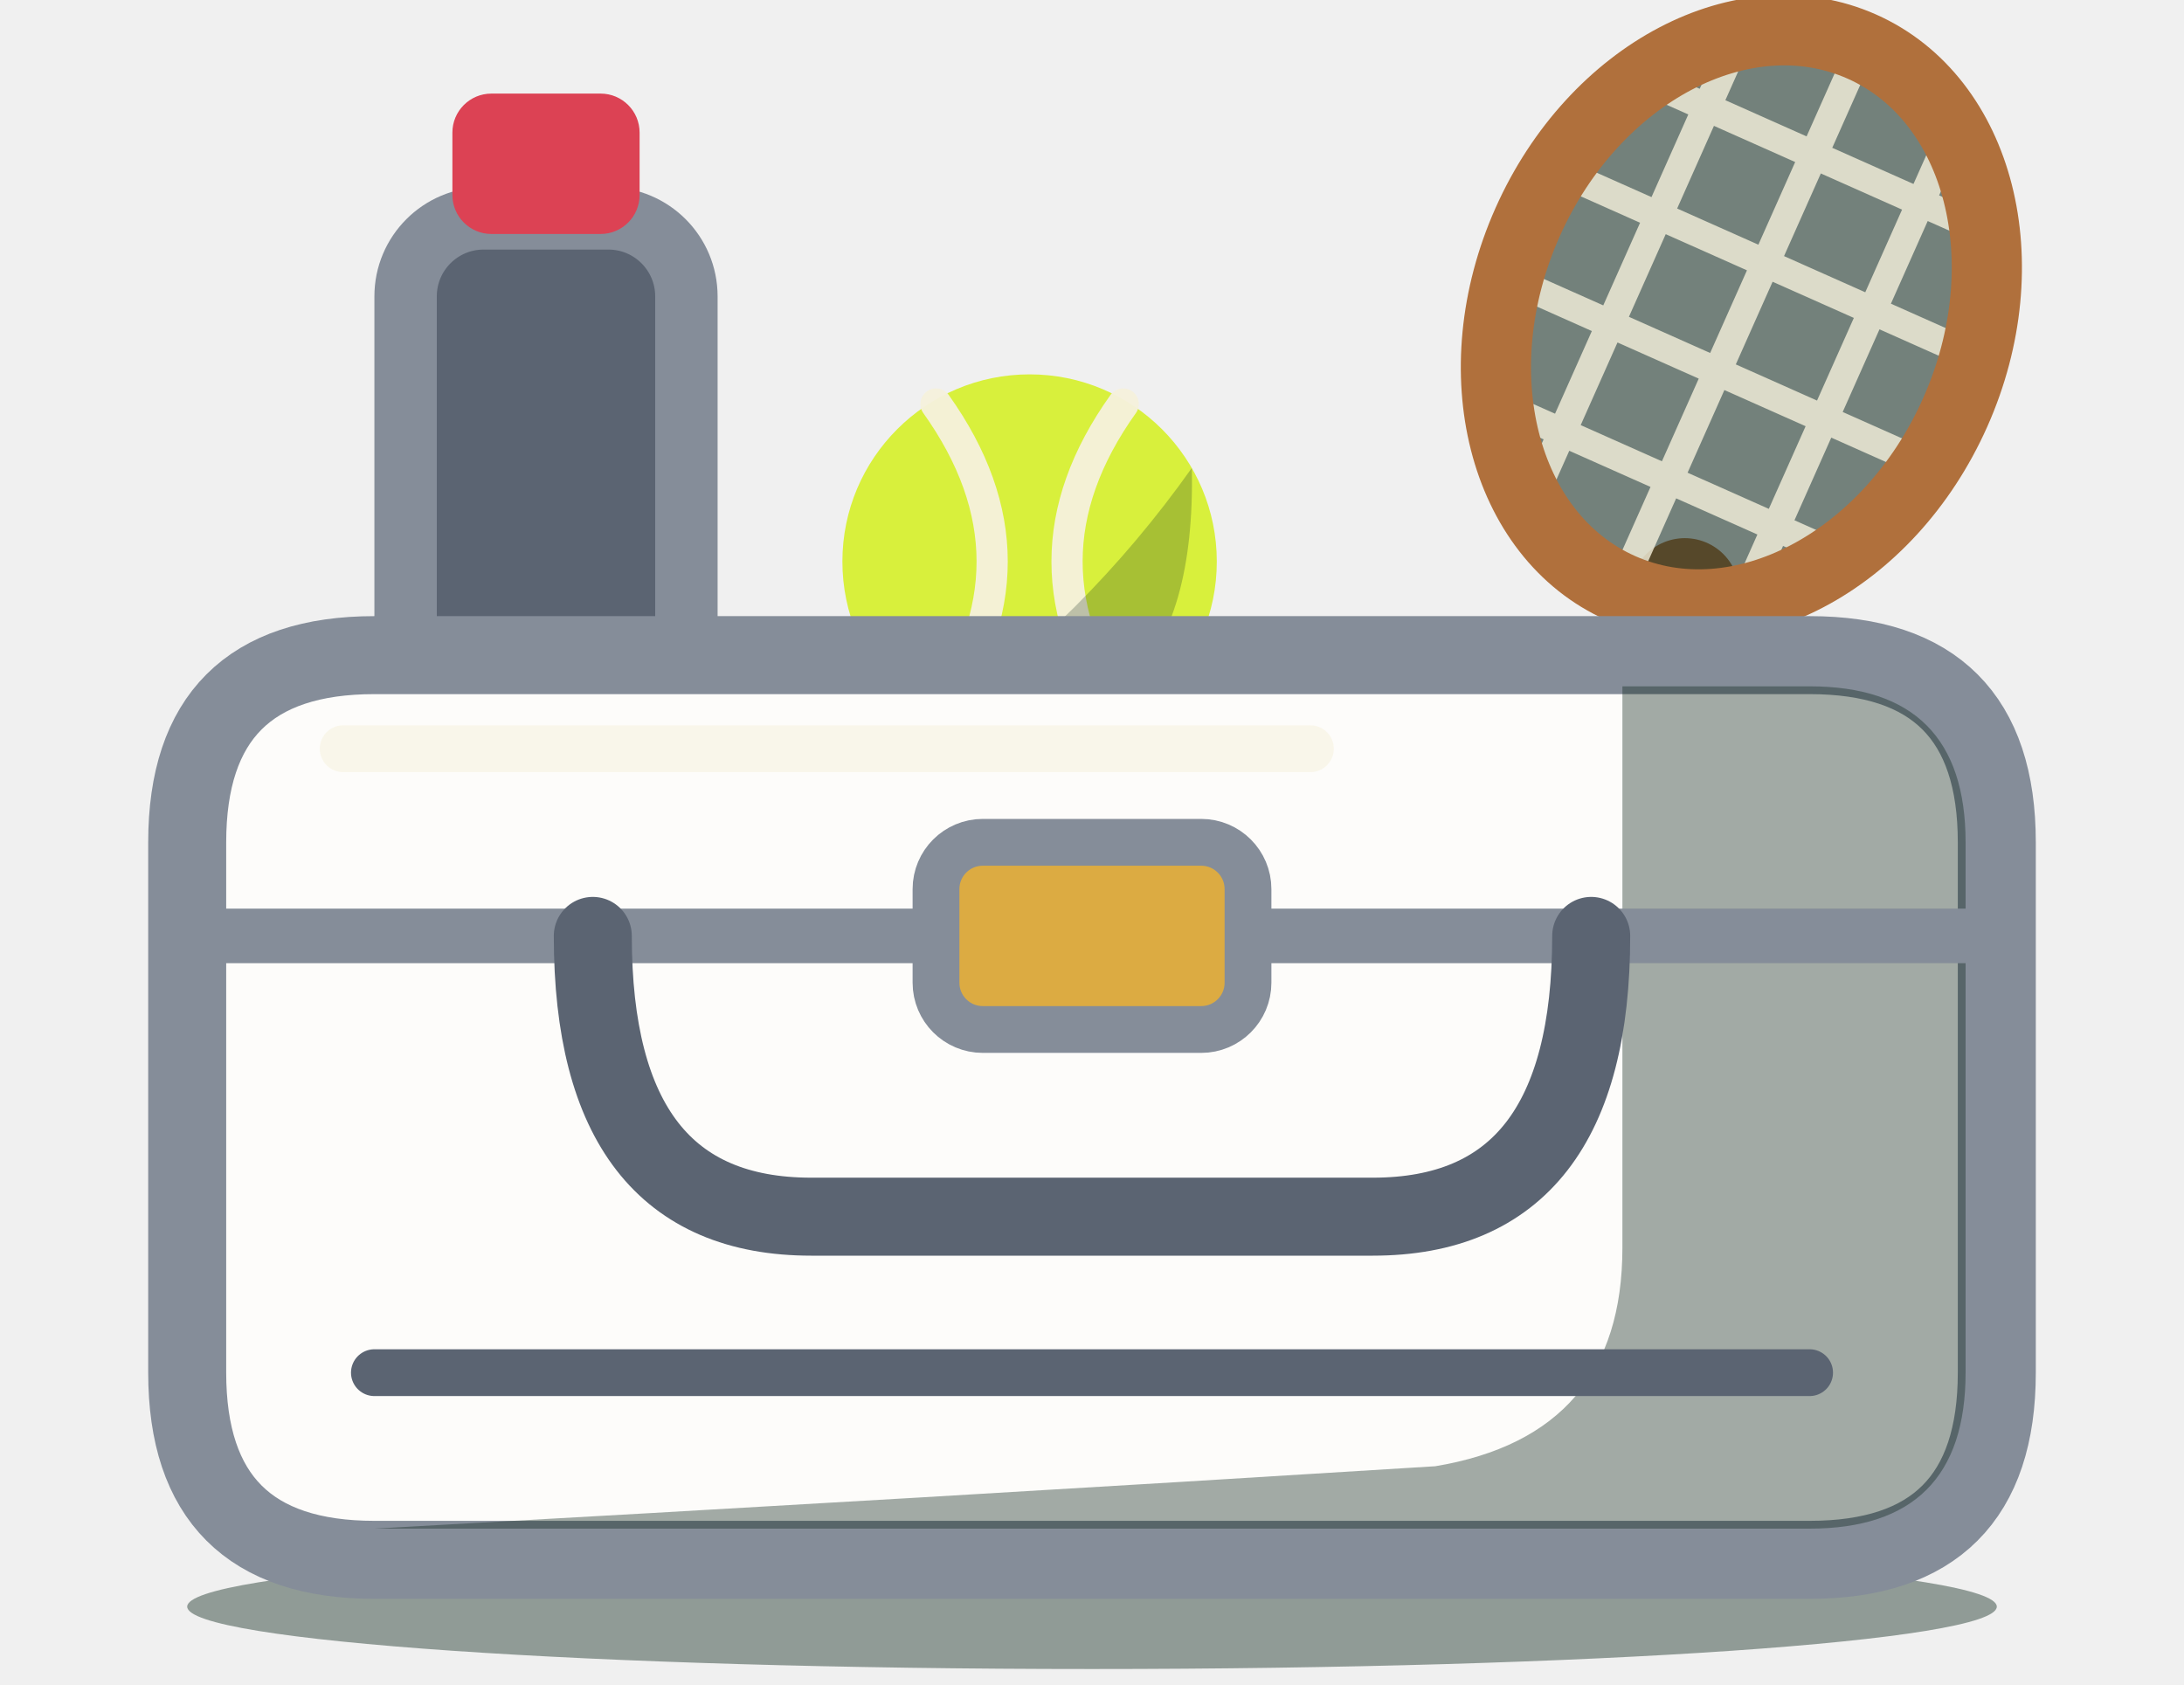
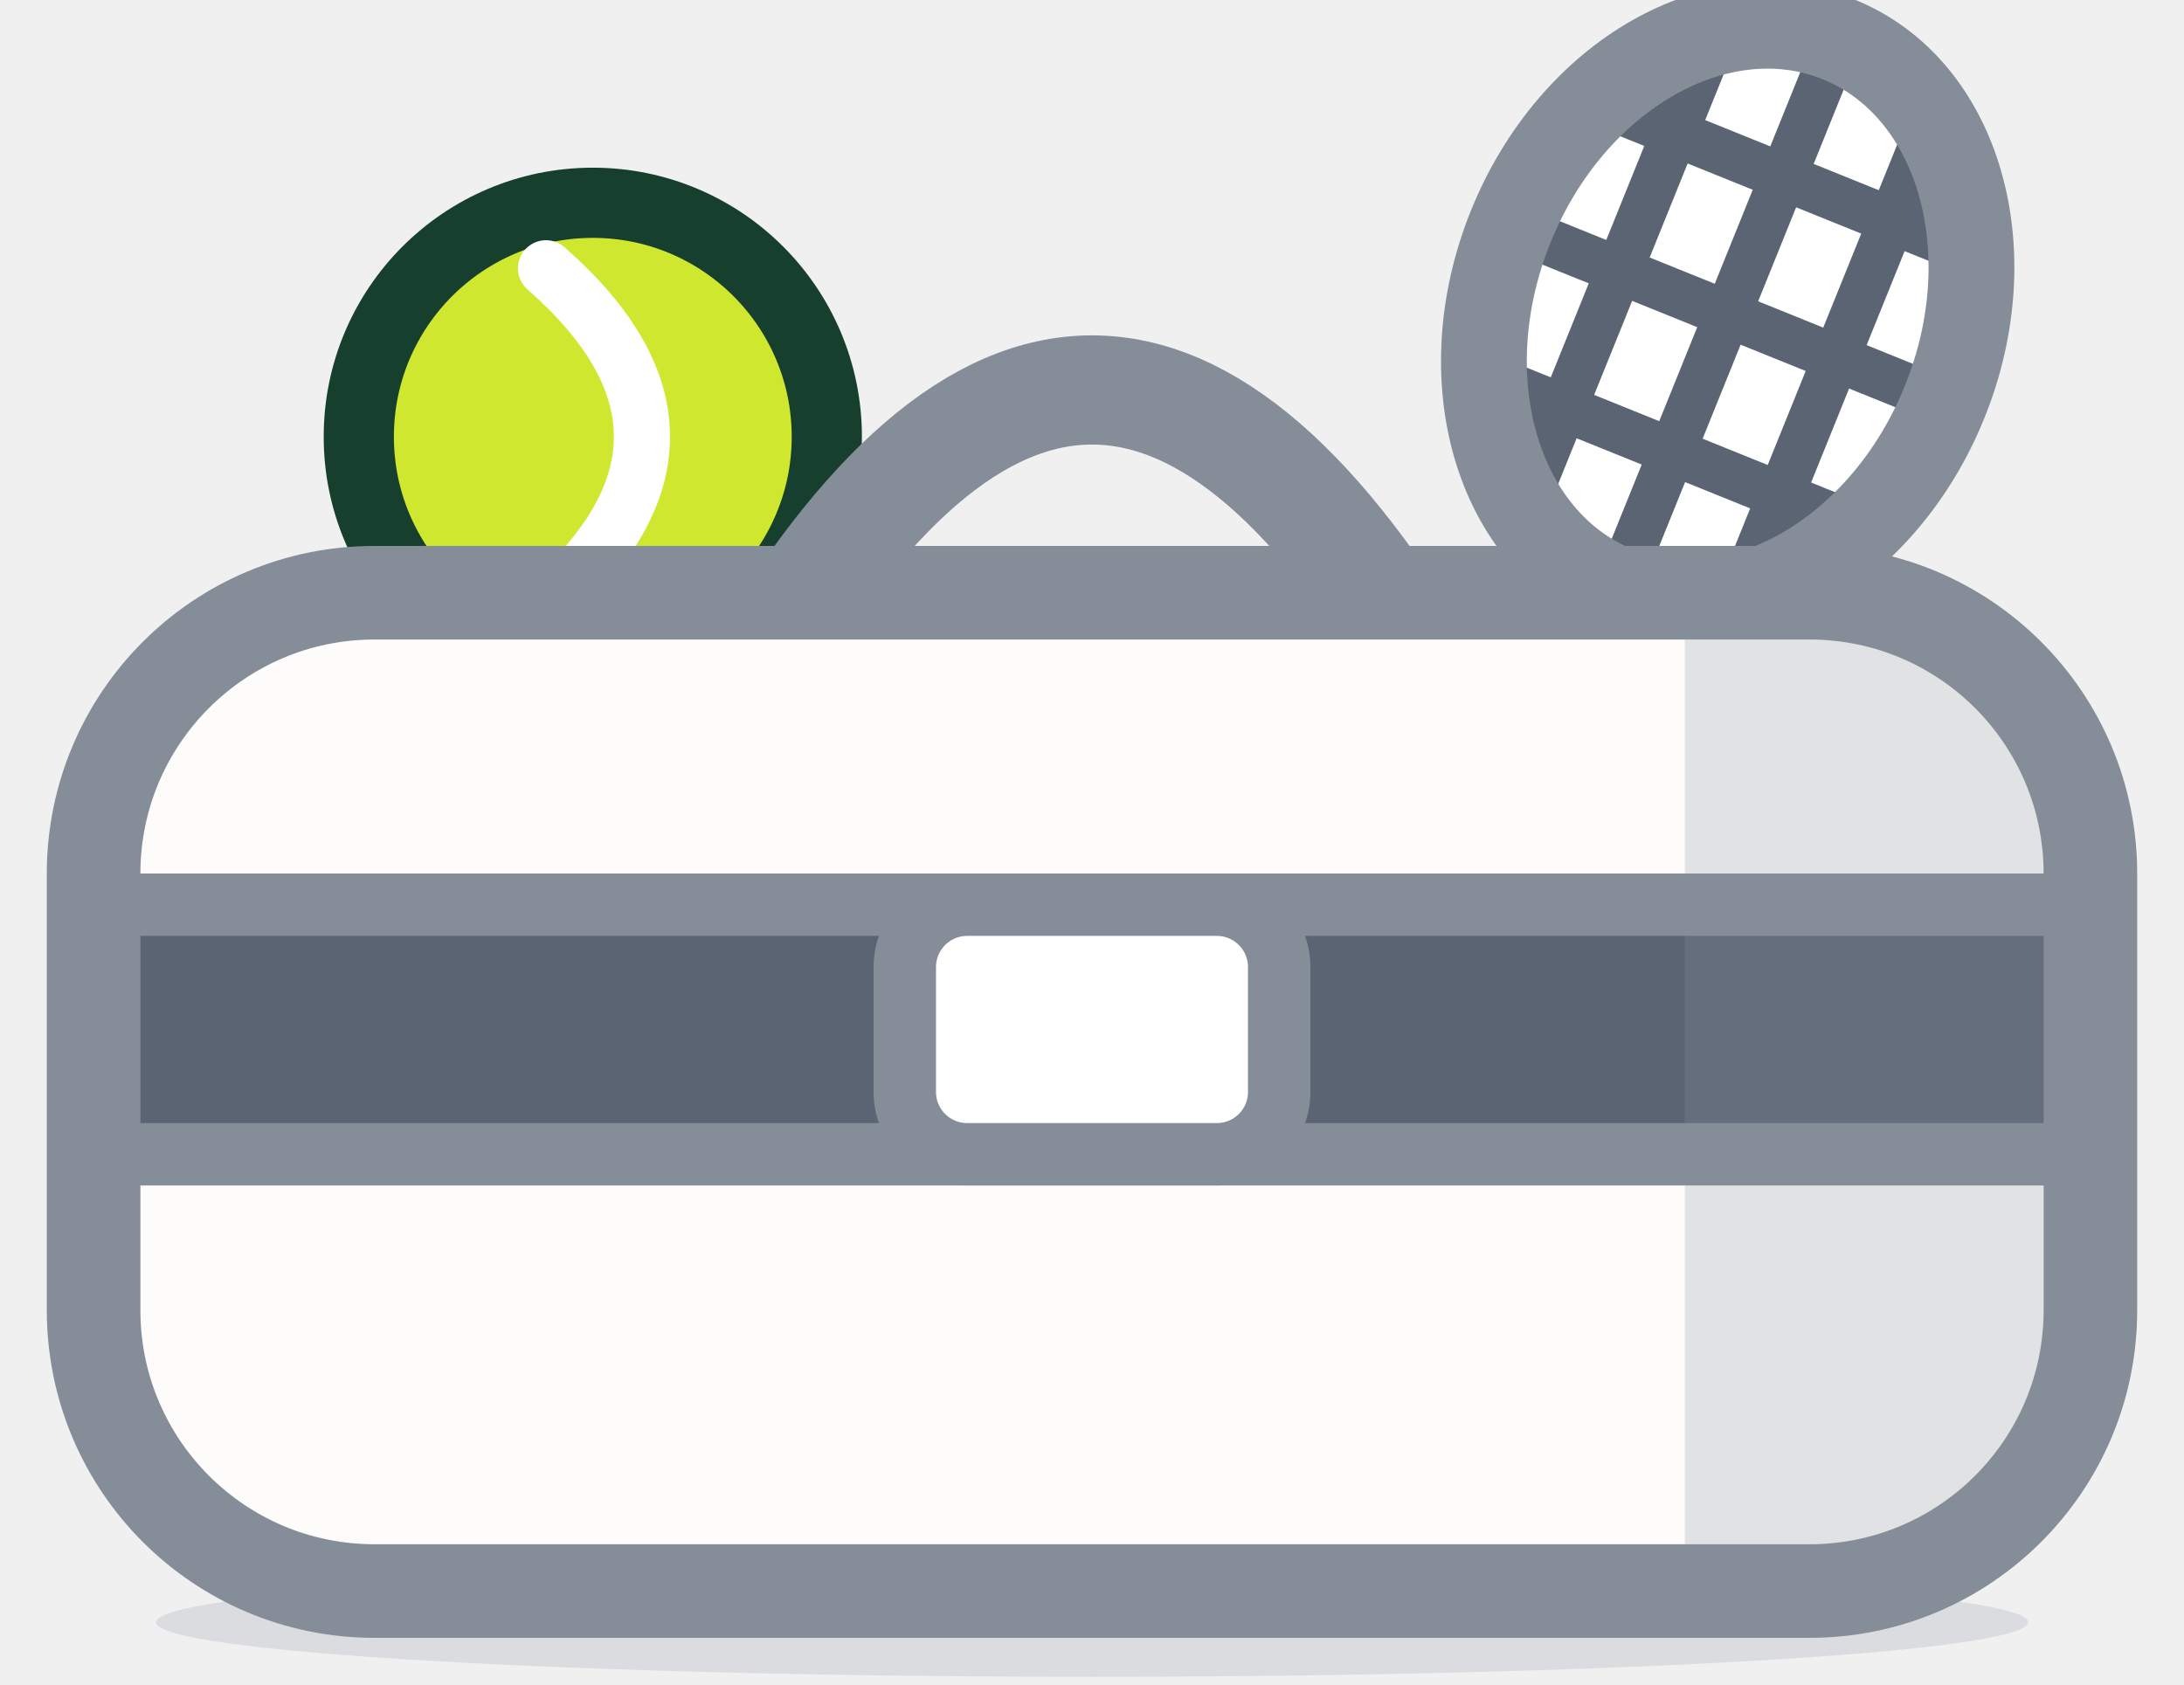
<svg xmlns="http://www.w3.org/2000/svg" viewBox="0 0 140 108" stroke-linecap="round" stroke-linejoin="round">
-   <ellipse cx="70" cy="103" rx="58" ry="4" fill="#0c261b" stroke="none" opacity="0.42" />
-   <path d="M100 50L108 38" fill="none" stroke="#b0703c" stroke-width="7" />
-   <g transform="rotate(24 110 24)">
-     <ellipse cx="110" cy="20" rx="15" ry="19" fill="#0c261b" stroke="none" opacity="0.55" />
-     <path d="M102.5 3.5V36.5M110 1V39M117.5 3.5V36.5M98 8.6H122M95.3 16.2H124.7M95.3 23.8H124.7M98 31.4H122" fill="none" stroke="#f6f1dc" stroke-width="1.8" opacity="0.8" />
-     <ellipse cx="110" cy="20" rx="15" ry="19" fill="none" stroke="#b0703c" stroke-width="4.5" />
+   <ellipse cx="70" cy="104" rx="60" ry="3.5" fill="#858d99" stroke="none" opacity="0.2" />
+   <path d="M100 46L106 34" fill="none" stroke="#858d99" stroke-width="12" />
+   <path d="M100 46L106 34" fill="none" stroke="#b9783f" stroke-width="6" />
+   <g transform="rotate(22 110 22)">
+     <ellipse cx="110" cy="20" rx="15" ry="19" fill="#ffffff" stroke="none" />
+     <path d="M102.5 3.5V36.5M110 1V39M117.5 3.5V36.5M97 10.5H123M95 20H125M97 29.5H123" fill="none" stroke="#5b6472" stroke-width="3" />
+     <ellipse cx="110" cy="20" rx="15" ry="19" fill="none" stroke="#858d99" stroke-width="5.5" />
  </g>
-   <rect x="26" y="14" width="18" height="36" rx="5" fill="#5b6472" stroke="#858d99" stroke-width="4" />
-   <rect x="29" y="6" width="12" height="9" rx="2.5" fill="#dc4254" stroke="none" />
-   <circle cx="66" cy="36" r="12" fill="#d8f03c" stroke="none" />
-   <path d="M60 25.9Q67.2 36 60 46.1M72 25.9Q64.8 36 72 46.1" fill="none" stroke="#f6f1dc" stroke-width="2" opacity="0.95" />
-   <path d="M76.4 30Q69.6 39.6 60 46.4Q76.8 49.2 76.4 30Z" fill="#0c261b" stroke="none" opacity="0.24" />
-   <path d="M12 54Q12 42 24 42H116Q128 42 128 54V88Q128 100 116 100H24Q12 100 12 88Z" fill="#fdfcfa" stroke="#858d99" stroke-width="5" />
-   <path d="M104 44H116Q126 44 126 54V88Q126 98 116 98H24Q60 96 92 94Q104 92 104 80Z" fill="#0c261b" stroke="none" opacity="0.38" />
-   <path d="M22 48H84" fill="none" stroke="#f6f1dc" stroke-width="3" opacity="0.55" />
-   <path d="M12 60H128" fill="none" stroke="#858d99" stroke-width="3.5" />
-   <path d="M38 60Q38 78 52 78H88Q102 78 102 60" fill="none" stroke="#5b6472" stroke-width="5" />
-   <rect x="60" y="54" width="20" height="12" rx="3" fill="#dcab42" stroke="#858d99" stroke-width="3" />
-   <path d="M24 88H116" fill="none" stroke="#5b6472" stroke-width="3" />
+   <circle cx="38" cy="28" r="15" fill="#cfe82f" stroke="#173f2d" stroke-width="4.5" />
+   <path d="M35 17.2Q47.3 28 35 38.8" fill="none" stroke="#ffffff" stroke-width="3.6" />
+   <path d="M48 44Q70 6 92 44" fill="none" stroke="#858d99" stroke-width="7" />
+   <rect x="6" y="38" width="128" height="64" rx="18" fill="#fdfcfa" stroke="none" />
+   <rect x="6" y="58" width="128" height="16" fill="#5b6472" stroke="none" />
+   <path d="M108 41H116Q131 41 131 56V84Q131 99 116 99H108Z" fill="#858d99" stroke="none" opacity="0.24" />
+   <rect x="6" y="38" width="128" height="64" rx="18" fill="none" stroke="#858d99" stroke-width="6" />
+   <path d="M6 58H134M6 74H134" fill="none" stroke="#858d99" stroke-width="4" />
+   <rect x="58" y="58" width="24" height="16" rx="4" fill="#ffffff" stroke="#858d99" stroke-width="4" />
</svg>
